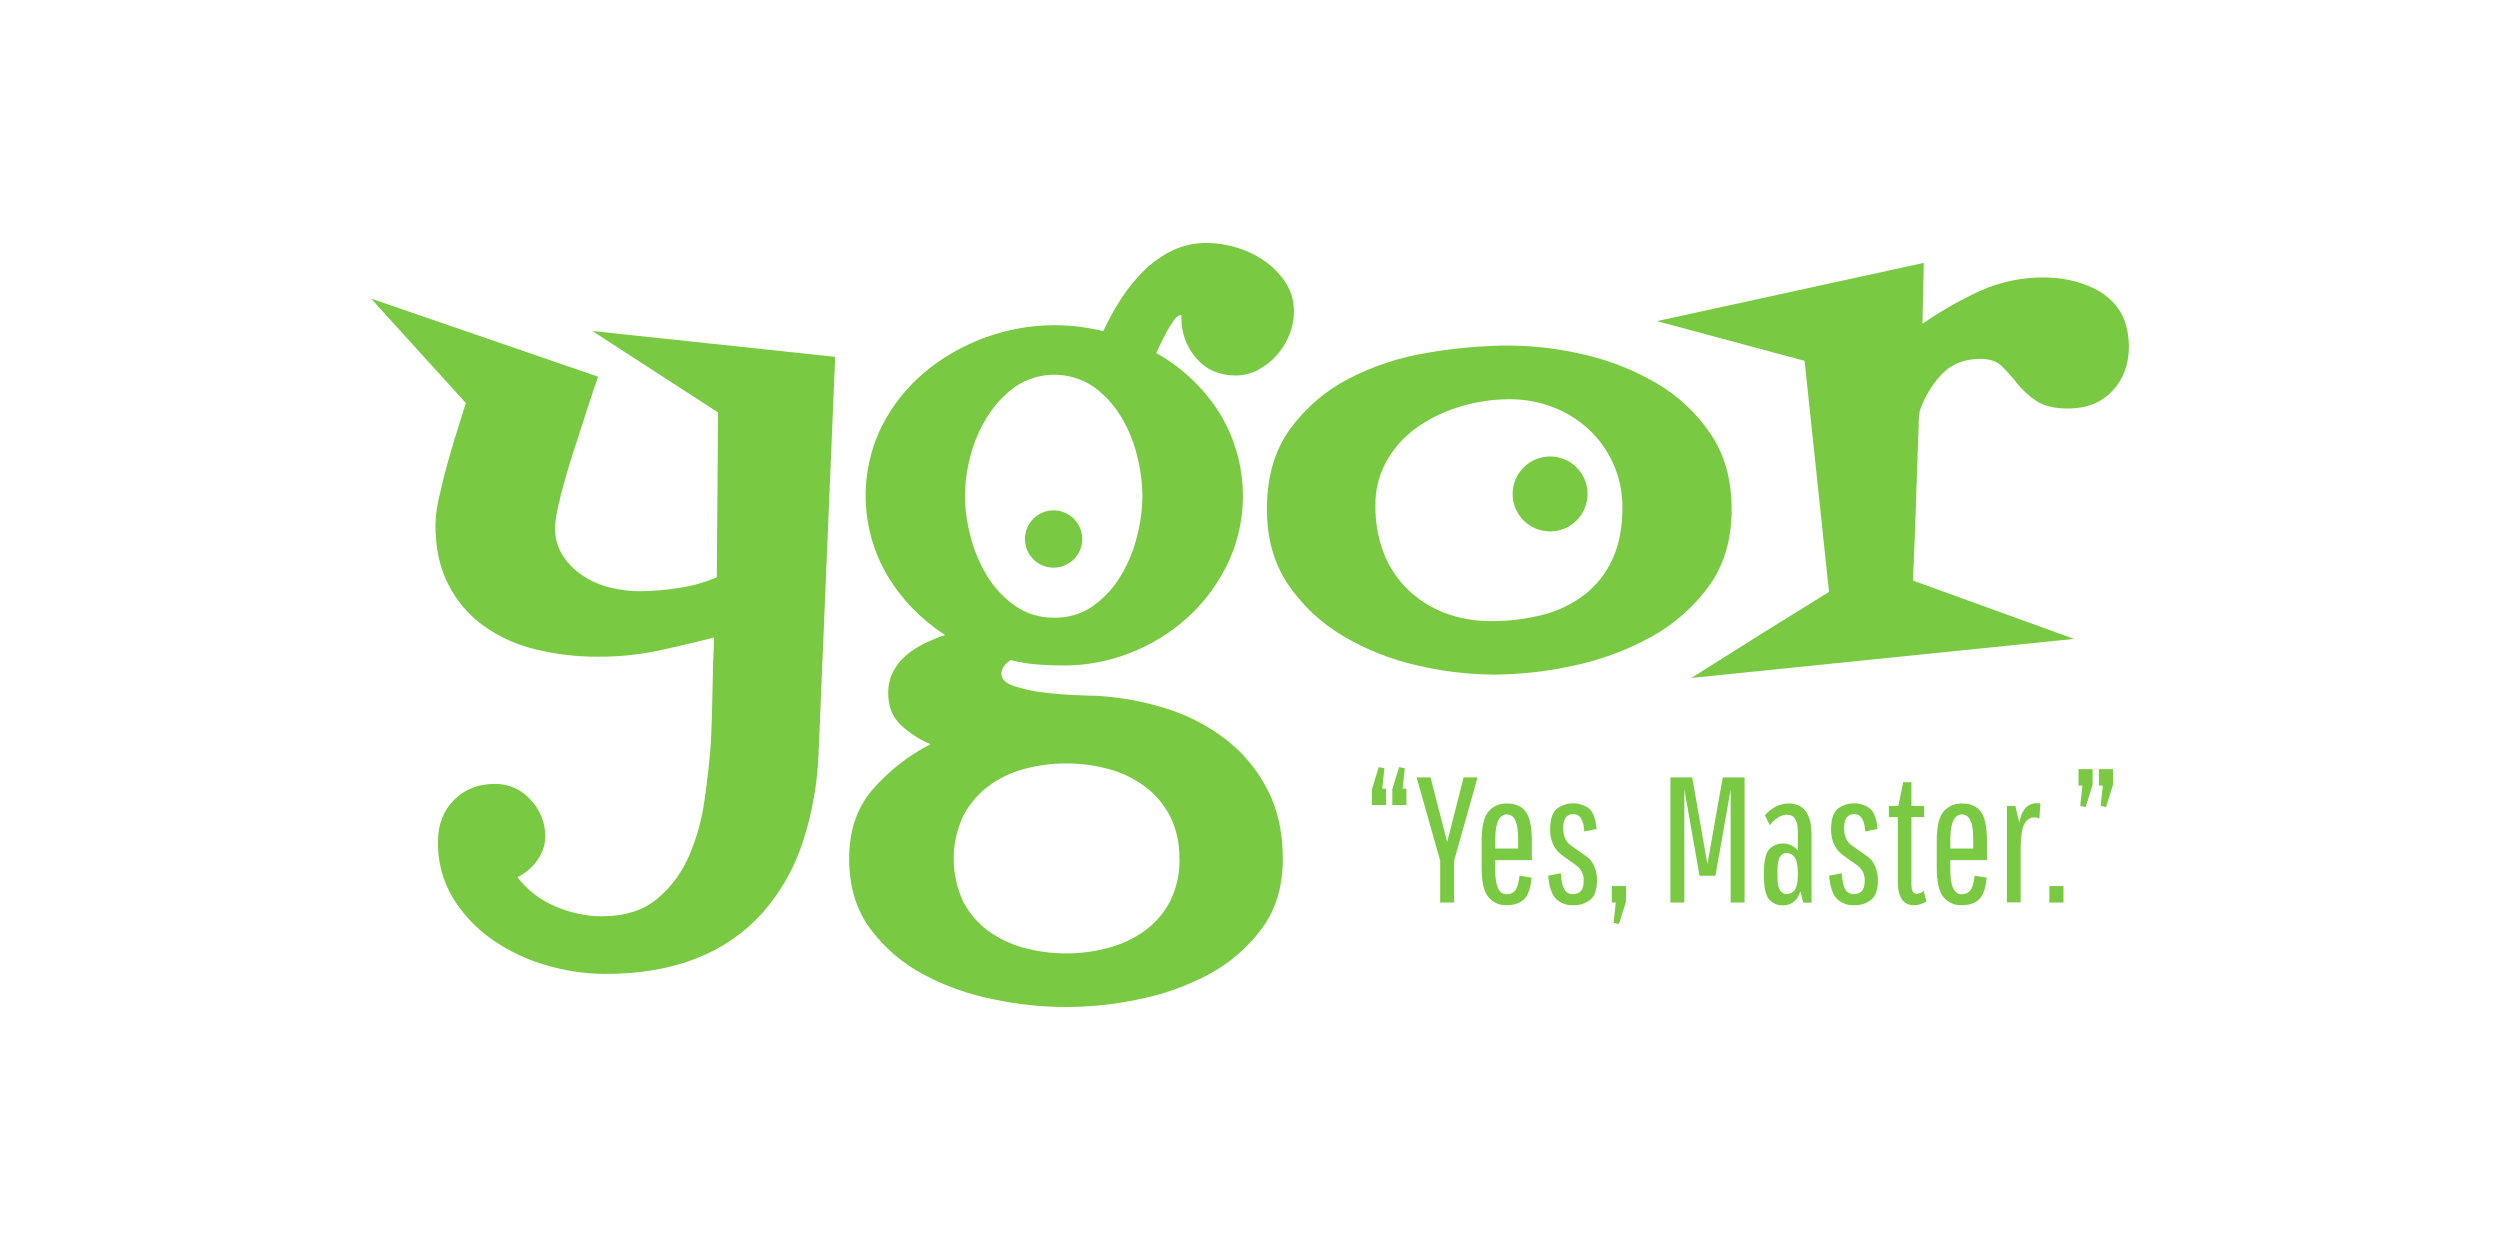
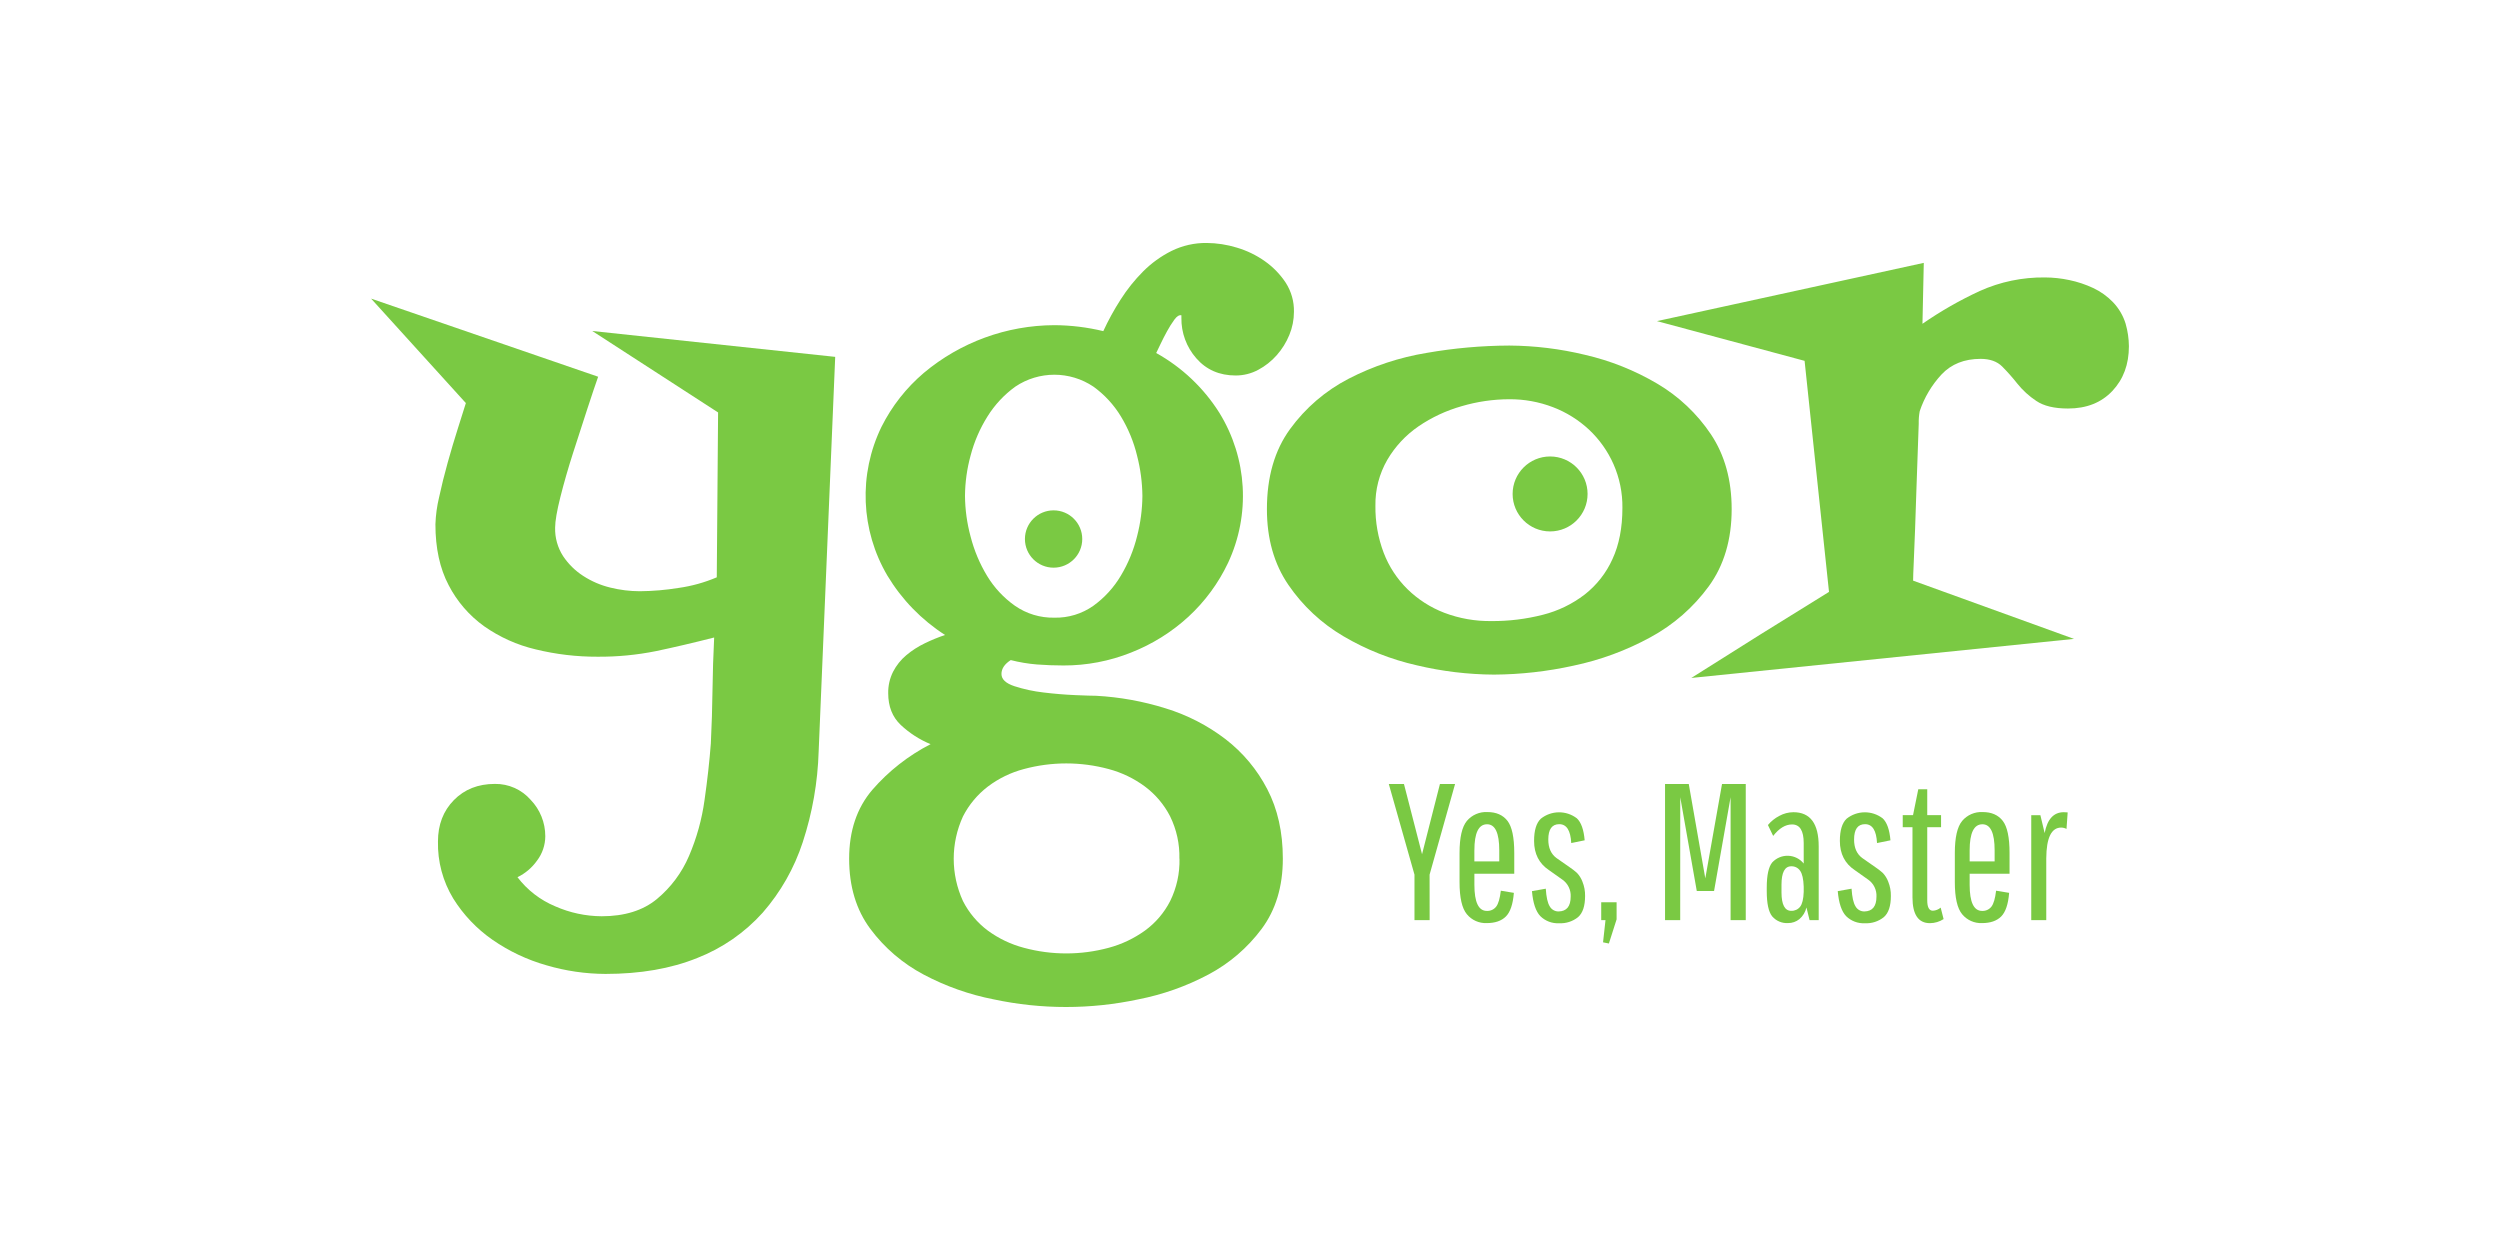
<svg xmlns="http://www.w3.org/2000/svg" viewBox="0 0 1024 512">
  <defs>
-     <style>
-       .a {
-         fill: #7ac943;
-       }
-     </style>
+     <style>.a{fill:#7ac943;}</style>
  </defs>
-   <g>
-     <g>
-       <path class="a" d="M567.72,323v6.74h-5.78v-6.44l2.78-9.08,2.34,0.44L566.18,323h1.54Zm8.35,0v6.74h-5.78v-6.44l2.78-9.08,2.34,0.44L574.53,323h1.54Z" />
-       <path class="a" d="M595.61,369.68H589.9V352.54l-9.66-34.12h5.71l6.81,26.43,6.74-26.43h5.71l-9.59,34.12v17.13Z" />
-       <path class="a" d="M624.31,368.28q-2.49,2.49-7.21,2.49a9.16,9.16,0,0,1-7.47-3.33q-2.75-3.33-2.75-12v-11q0-8.71,2.75-12a9.45,9.45,0,0,1,7.72-3.33q5,0,7.54,3.29t2.56,12.08v7.83h-15v4.17q0,9.81,4.69,9.81a4.18,4.18,0,0,0,3.51-1.61q1.24-1.61,1.76-6l4.91,0.81Q626.8,365.79,624.31,368.28Zm-11.86-24.89v4.17h9.37v-4.17q0-9.81-4.61-9.81T612.45,343.39Z" />
-       <path class="a" d="M648.69,360.82a7.34,7.34,0,0,0-3.07-6.37l-5.05-3.59q-5.64-3.73-5.64-11.06,0-5.93,2.53-8.35a11,11,0,0,1,13.58-.15q2.42,2.27,2.93,8.27l-5.05,1q-0.37-7.1-4.5-7.1t-4.14,5.78q0,4.69,3.07,7l4.83,3.37a25.09,25.09,0,0,1,2.89,2.23,9.86,9.86,0,0,1,2.05,3.29,13.57,13.57,0,0,1,1,5.38q0,5.64-2.64,7.94a10.47,10.47,0,0,1-7.14,2.31,9.33,9.33,0,0,1-7.07-2.67q-2.56-2.67-3.15-9.41l5.2-1q0.29,4.76,1.5,6.66a3.75,3.75,0,0,0,3.33,1.9Q648.69,366.31,648.69,360.82Z" />
-       <path class="a" d="M660.19,369.68v-6.74H666v6.44l-2.86,9.08-2.2-.44,0.88-8.35h-1.61Z" />
-       <path class="a" d="M689.91,369.68H684.2V318.42h8.93l6.22,35.51,6.3-35.51h8.93v51.25h-5.71V323.4l-6.22,35.29h-6.52l-6.22-35.29v46.27Z" />
-       <path class="a" d="M724.54,348a7.82,7.82,0,0,1,11.86.4v-7.69q0-7-4.39-7-3.73,0-7.1,4.32l-2-4.1a14,14,0,0,1,4.28-3.44,11.13,11.13,0,0,1,5.31-1.39q9.52,0,9.52,12.89v27.75H738.6l-1.17-4.76a8.1,8.1,0,0,1-2.67,4.39,6.65,6.65,0,0,1-4.21,1.46,7.28,7.28,0,0,1-6-2.53q-2.05-2.53-2.05-9.48v-1.32Q722.49,350.49,724.54,348Zm7.18,18.19a4,4,0,0,0,3.33-1.54q1.21-1.54,1.35-5.56v-2q-0.15-4.32-1.35-6a3.88,3.88,0,0,0-3.33-1.68q-3.66,0-3.66,7v2.86Q728.06,366.16,731.72,366.16Z" />
-       <path class="a" d="M763.79,360.82a7.34,7.34,0,0,0-3.07-6.37l-5.05-3.59Q750,347.12,750,339.8q0-5.93,2.53-8.35a11,11,0,0,1,13.58-.15q2.42,2.27,2.93,8.27l-5.05,1q-0.37-7.1-4.5-7.1t-4.14,5.78q0,4.69,3.07,7l4.83,3.37a25.09,25.09,0,0,1,2.89,2.23,9.86,9.86,0,0,1,2.05,3.29,13.57,13.57,0,0,1,1,5.38q0,5.64-2.64,7.94a10.47,10.47,0,0,1-7.14,2.31,9.33,9.33,0,0,1-7.07-2.67q-2.56-2.67-3.15-9.41l5.2-1q0.29,4.76,1.5,6.66a3.75,3.75,0,0,0,3.33,1.9Q763.79,366.31,763.79,360.82Z" />
-       <path class="a" d="M773.67,334.68v-4.54h3.88l2-9.74h3.37v9.74h5.2v4.54h-5.2v27.53q0,3.88,2.12,3.88a4.9,4.9,0,0,0,2.93-1.17l1.1,4.32a9.64,9.64,0,0,1-5.13,1.54q-6.59,0-6.59-9.74V334.68h-3.66Z" />
-       <path class="a" d="M810.72,368.28q-2.49,2.49-7.21,2.49a9.16,9.16,0,0,1-7.47-3.33q-2.75-3.33-2.75-12v-11q0-8.71,2.75-12a9.45,9.45,0,0,1,7.72-3.33q5,0,7.54,3.29t2.56,12.08v7.83h-15v4.17q0,9.81,4.69,9.81a4.18,4.18,0,0,0,3.51-1.61q1.24-1.61,1.76-6l4.91,0.81Q813.21,365.79,810.72,368.28Zm-11.86-24.89v4.17h9.37v-4.17q0-9.81-4.61-9.81T798.86,343.39Z" />
-       <path class="a" d="M834.3,329l1.46,0.07-0.44,6.22a4.43,4.43,0,0,0-2-.51q-5.57,0-5.64,11.57v23.28h-5.64V330.14h3.44l1.61,6.74Q828.59,329,834.3,329Z" />
-       <path class="a" d="M839.42,369.68v-6.74h5.78v6.74h-5.78Z" />
-       <path class="a" d="M851.36,321.79v-6.74h5.78v6.44l-2.86,9.08-2.2-.44,0.88-8.35h-1.61Zm8.35,0v-6.74h5.78v6.44l-2.86,9.08-2.2-.44,0.88-8.35H859.7Z" />
-     </g>
-     <g>
-       <path class="a" d="M342.1,146.17L335.32,307.8a131.88,131.88,0,0,1-6.51,37.15,83.09,83.09,0,0,1-16.41,28.88,70.59,70.59,0,0,1-26.85,18.58q-16.14,6.51-37.56,6.51a86.73,86.73,0,0,1-24.14-3.53,74.3,74.3,0,0,1-22.1-10.44A57.61,57.61,0,0,1,185.63,368a43.24,43.24,0,0,1-6.24-23.32q0-10.31,6.51-16.95t16.81-6.64a19.1,19.1,0,0,1,14.64,6.51,21.45,21.45,0,0,1,6,14.92,16.6,16.6,0,0,1-3.39,10,21.13,21.13,0,0,1-8,6.78,37.57,37.57,0,0,0,15.46,11.93,47.84,47.84,0,0,0,19,4.07q14.1,0,22.64-7.05a46.69,46.69,0,0,0,13.15-17.63,88.52,88.52,0,0,0,6.37-22.92q1.76-12.34,2.58-23.19,0.54-11.12.68-21.83t0.68-21.56q-12.75,3.25-23.73,5.56a116.8,116.8,0,0,1-24,2.31,105.16,105.16,0,0,1-25.36-3,61,61,0,0,1-21.15-9.49,47.53,47.53,0,0,1-14.51-16.81q-5.43-10.3-5.42-24.95a55.1,55.1,0,0,1,1.49-11q1.49-6.92,3.53-14.24t4.2-14.1q2.17-6.78,3.25-10.3L152,122.31l93,32q-1.63,4.61-4.47,13.29t-5.83,18q-3,9.36-5.15,17.9t-2.17,12.61a20.53,20.53,0,0,0,3.25,11.66,28.35,28.35,0,0,0,8.27,8.14A35.88,35.88,0,0,0,250,240.68a50.61,50.61,0,0,0,12.07,1.49A105,105,0,0,0,278,240.81a62,62,0,0,0,15.59-4.34l0.54-67.53-51.53-33.36Z" />
-       <path class="a" d="M530,127.73a24.75,24.75,0,0,1-1.9,9.49,29,29,0,0,1-5.15,8.27,27.07,27.07,0,0,1-7.59,6,19.36,19.36,0,0,1-9.22,2.31q-10,0-16.14-7.05a24.47,24.47,0,0,1-6.1-16.54v-1.08c-0.91-.18-1.86.41-2.85,1.76a43.09,43.09,0,0,0-3,4.75q-1.49,2.71-2.71,5.29t-1.76,3.66a71.9,71.9,0,0,1,25.9,24.54,64.78,64.78,0,0,1,3.53,61.42,71.89,71.89,0,0,1-16.27,22.1,75.61,75.61,0,0,1-23.46,14.64,74.15,74.15,0,0,1-27.66,5.29q-5.43,0-10.85-.41A64.18,64.18,0,0,1,414,270.37q-3.8,2.44-3.8,5.69t5.29,5a61.45,61.45,0,0,0,11.93,2.58q6.64,0.81,13,1.08t8.54,0.27a116.21,116.21,0,0,1,28.47,5.15A77.83,77.83,0,0,1,502,302.78a61.52,61.52,0,0,1,17.08,20.47q6.37,12.2,6.37,28.47,0,17.08-8.68,28.75a65.36,65.36,0,0,1-21.83,18.71,103.49,103.49,0,0,1-28.75,10.17,141.64,141.64,0,0,1-59.12,0,103.39,103.39,0,0,1-28.75-10.17,65.28,65.28,0,0,1-21.83-18.71q-8.68-11.66-8.68-28.75t9.49-28.2a80,80,0,0,1,23.86-18.71,40.47,40.47,0,0,1-12.2-7.86q-5.15-4.88-5.15-13a18.89,18.89,0,0,1,2-8.81,21.91,21.91,0,0,1,5.42-6.78,36.26,36.26,0,0,1,7.59-4.88,69.9,69.9,0,0,1,8.27-3.39,74.66,74.66,0,0,1-23.59-24.27,64.51,64.51,0,0,1-2.44-61,70.33,70.33,0,0,1,17.36-22.1,83.67,83.67,0,0,1,53.42-19.53,87,87,0,0,1,20.07,2.44A106.1,106.1,0,0,1,459,122.71a68,68,0,0,1,9.22-11.53,44.62,44.62,0,0,1,11.66-8.41,31.68,31.68,0,0,1,14.37-3.25,43.26,43.26,0,0,1,12.34,1.9A39,39,0,0,1,518.1,107a33.09,33.09,0,0,1,8.54,8.81A21.23,21.23,0,0,1,530,127.73Zm-46.92,224a37.26,37.26,0,0,0-3.8-17.36,35.47,35.47,0,0,0-10.3-12.2A43.94,43.94,0,0,0,454.1,315a66.5,66.5,0,0,0-34.71,0,42.42,42.42,0,0,0-14.78,7.19,36,36,0,0,0-10.17,12.2,41.57,41.57,0,0,0,0,34.71,34.74,34.74,0,0,0,10.17,12.07,44,44,0,0,0,14.78,7.05,66.5,66.5,0,0,0,34.71,0A45.58,45.58,0,0,0,469,381.15a34.22,34.22,0,0,0,10.3-12.07A37.27,37.27,0,0,0,483.12,351.73ZM467.93,203.12a69,69,0,0,0-2.17-16.41,56.85,56.85,0,0,0-6.64-16.14,41.59,41.59,0,0,0-11.25-12.2,28.66,28.66,0,0,0-32,0,43.21,43.21,0,0,0-11.39,12.2,57.42,57.42,0,0,0-6.92,16,64.41,64.41,0,0,0-2.3,16.54,65.9,65.9,0,0,0,2.3,16.68,59.62,59.62,0,0,0,6.78,16.14,40.82,40.82,0,0,0,11.39,12.2A27.26,27.26,0,0,0,431.86,253a26.66,26.66,0,0,0,16-4.88,41,41,0,0,0,11.25-12.34,59,59,0,0,0,6.64-16.14A68.28,68.28,0,0,0,467.93,203.12Z" />
-       <path class="a" d="M709.29,208.54q0,18.71-9.36,31.59A72,72,0,0,1,676.07,261a114.83,114.83,0,0,1-31.59,11.66,155.39,155.39,0,0,1-32.54,3.66,140.13,140.13,0,0,1-31.59-3.8,104.68,104.68,0,0,1-30.1-11.93,70.52,70.52,0,0,1-22.51-21q-8.82-12.88-8.81-31.05,0-19.79,9.49-32.81a68.68,68.68,0,0,1,24-20.61,107.65,107.65,0,0,1,32-10.58,201,201,0,0,1,33.76-3,135.59,135.59,0,0,1,31.05,3.8,104,104,0,0,1,29.56,11.8,68,68,0,0,1,22,20.75Q709.29,190.65,709.29,208.54ZM664.54,208a43.11,43.11,0,0,0-3.66-17.9,43.68,43.68,0,0,0-10-14.1,45.43,45.43,0,0,0-14.78-9.22,49.15,49.15,0,0,0-17.9-3.25,69.43,69.43,0,0,0-19.53,2.85A60.79,60.79,0,0,0,581,174.64a43,43,0,0,0-12.75,13.69,36.38,36.38,0,0,0-4.88,18.85,52.43,52.43,0,0,0,3.39,19.25,41.86,41.86,0,0,0,9.76,14.91A44.17,44.17,0,0,0,591.59,251a52.45,52.45,0,0,0,19.25,3.39A82.59,82.59,0,0,0,632,251.8a47,47,0,0,0,17.08-8.27A38.47,38.47,0,0,0,660.47,229Q664.54,220.21,664.54,208Z" />
-       <path class="a" d="M872,141.83q0,11.12-6.78,18.31t-18.17,7.19q-8.41,0-13-3.12a34,34,0,0,1-7.73-7.05,83.46,83.46,0,0,0-6.24-7.05q-3.12-3.11-8.81-3.12-10,0-16,6.37a41.4,41.4,0,0,0-8.95,15.05,24.71,24.71,0,0,0-.41,5.15q-0.14,4.61-.41,11.66t-0.54,15.46q-0.27,8.41-.54,16t-0.54,13.42q-0.27,5.83-.27,7.73l65.9,23.86-156.75,16q14.1-8.95,28.2-17.76t28.2-17.49l-10-94.64-60.47-16.27,109.29-23.86-0.54,24.95a156.75,156.75,0,0,1,23.46-13.42,63.12,63.12,0,0,1,26.71-5.56,48.86,48.86,0,0,1,10,1.08,44.48,44.48,0,0,1,9.76,3.25,27.48,27.48,0,0,1,8.14,5.83,22.14,22.14,0,0,1,5.15,8.81A34.6,34.6,0,0,1,872,141.83Z" />
-     </g>
-     <circle class="a" cx="431.55" cy="220.78" r="11.74" />
-     <circle class="a" cx="634.92" cy="202.32" r="15.35" />
-   </g>
+   <path class="a" d="M585.58,376.9h-6.21V358.25l-10.52-37.13h6.21l7.41,28.77,7.33-28.77H596l-10.44,37.13Z" />
+   <path class="a" d="M616.81,375.39q-2.71,2.71-7.85,2.71a10,10,0,0,1-8.13-3.63q-3-3.62-3-13.11v-12q0-9.48,3-13.11a10.28,10.28,0,0,1,8.41-3.63q5.42,0,8.21,3.59t2.79,13.15v8.53H603.91v4.54q0,10.68,5.1,10.68a4.55,4.55,0,0,0,3.82-1.75q1.35-1.75,1.91-6.53l5.34.88Q619.52,372.68,616.81,375.39Zm-12.91-27.09v4.54h10.2v-4.54q0-10.68-5-10.68Q603.9,337.62,603.91,348.29Z" />
+   <path class="a" d="M643.35,367.26a8,8,0,0,0-3.35-6.93l-5.5-3.9q-6.14-4.06-6.14-12,0-6.45,2.75-9.08a12,12,0,0,1,14.78-.16q2.63,2.47,3.19,9l-5.5,1.12q-.4-7.73-4.9-7.73t-4.5,6.3q0,5.1,3.35,7.57l5.26,3.67a27.3,27.3,0,0,1,3.15,2.43,10.73,10.73,0,0,1,2.23,3.59,14.77,14.77,0,0,1,1.08,5.86q0,6.14-2.87,8.65a11.39,11.39,0,0,1-7.77,2.51,10.15,10.15,0,0,1-7.69-2.91q-2.79-2.91-3.43-10.24l5.66-1q.32,5.18,1.63,7.25a4.08,4.08,0,0,0,3.63,2.07Q643.35,373.23,643.35,367.26Z" />
+   <path class="a" d="M655.86,376.9v-7.33h6.3v7L659,386.46l-2.39-.48,1-9.08Z" />
+   <path class="a" d="M688.21,376.9H682V321.12h9.72l6.77,38.65,6.85-38.65h9.72V376.9h-6.21V326.54l-6.77,38.41H695l-6.77-38.41Z" />
+   <path class="a" d="M725.89,353.27a8.51,8.51,0,0,1,12.91.44v-8.37q0-7.65-4.78-7.65-4.06,0-7.73,4.7l-2.15-4.46a15.24,15.24,0,0,1,4.66-3.74,12.11,12.11,0,0,1,5.78-1.51q10.36,0,10.36,14v30.2h-3.74l-1.28-5.18A8.81,8.81,0,0,1,737,376.5a7.23,7.23,0,0,1-4.58,1.59,7.92,7.92,0,0,1-6.53-2.75q-2.23-2.75-2.23-10.32v-1.43Q723.66,356,725.89,353.27Zm7.81,19.8a4.36,4.36,0,0,0,3.63-1.67q1.31-1.67,1.47-6.06v-2.15q-.16-4.7-1.47-6.53a4.22,4.22,0,0,0-3.63-1.83q-4,0-4,7.57v3.11Q729.72,373.08,733.7,373.08Z" />
+   <path class="a" d="M768.6,367.26a8,8,0,0,0-3.35-6.93l-5.5-3.9q-6.14-4.06-6.14-12,0-6.45,2.75-9.08a12,12,0,0,1,14.78-.16q2.63,2.47,3.19,9l-5.5,1.12q-.4-7.73-4.9-7.73t-4.5,6.3q0,5.1,3.35,7.57l5.26,3.67a27.3,27.3,0,0,1,3.15,2.43,10.73,10.73,0,0,1,2.23,3.59,14.77,14.77,0,0,1,1.08,5.86q0,6.14-2.87,8.65a11.39,11.39,0,0,1-7.77,2.51,10.15,10.15,0,0,1-7.69-2.91q-2.79-2.91-3.43-10.24l5.66-1q.32,5.18,1.63,7.25a4.08,4.08,0,0,0,3.63,2.07Q768.6,373.23,768.6,367.26Z" />
+   <path class="a" d="M779.36,338.81v-4.94h4.22l2.15-10.6h3.67v10.6h5.66v4.94H789.4v30q0,4.22,2.31,4.22a5.34,5.34,0,0,0,3.19-1.27l1.2,4.7a10.49,10.49,0,0,1-5.58,1.67q-7.17,0-7.17-10.6V338.81Z" />
+   <path class="a" d="M819.68,375.39q-2.71,2.71-7.85,2.71a10,10,0,0,1-8.13-3.63q-3-3.62-3-13.11v-12q0-9.48,3-13.11a10.28,10.28,0,0,1,8.41-3.63q5.42,0,8.21,3.59t2.79,13.15v8.53H806.77v4.54q0,10.68,5.1,10.68a4.55,4.55,0,0,0,3.82-1.75q1.35-1.75,1.91-6.53l5.34.88Q822.39,372.68,819.68,375.39Zm-12.91-27.09v4.54H817v-4.54q0-10.68-5-10.68Q806.77,337.62,806.77,348.29Z" />
+   <path class="a" d="M845.33,332.68l1.59.08-.48,6.77a4.82,4.82,0,0,0-2.15-.56q-6.06,0-6.14,12.59V376.9H832v-43h3.74l1.75,7.33Q839.12,332.68,845.33,332.68Z" />
+   <path class="a" d="M342.1,146.17,335.32,307.8a131.88,131.88,0,0,1-6.51,37.15,83.09,83.09,0,0,1-16.41,28.88,70.59,70.59,0,0,1-26.85,18.58q-16.14,6.51-37.56,6.51a86.73,86.73,0,0,1-24.14-3.53,74.3,74.3,0,0,1-22.1-10.44A57.61,57.61,0,0,1,185.63,368a43.24,43.24,0,0,1-6.24-23.32q0-10.31,6.51-16.95t16.81-6.64a19.1,19.1,0,0,1,14.64,6.51,21.45,21.45,0,0,1,6,14.92,16.6,16.6,0,0,1-3.39,10,21.13,21.13,0,0,1-8,6.78,37.57,37.57,0,0,0,15.46,11.93,47.84,47.84,0,0,0,19,4.07q14.1,0,22.64-7.05a46.69,46.69,0,0,0,13.15-17.63,88.52,88.52,0,0,0,6.37-22.92q1.76-12.34,2.58-23.19.54-11.12.68-21.83t.68-21.56q-12.75,3.25-23.73,5.56a116.8,116.8,0,0,1-24,2.31,105.16,105.16,0,0,1-25.36-3,61,61,0,0,1-21.15-9.49,47.53,47.53,0,0,1-14.51-16.81q-5.43-10.3-5.42-24.95a55.1,55.1,0,0,1,1.49-11q1.49-6.92,3.53-14.24t4.2-14.1q2.17-6.78,3.25-10.3L152,122.31l93,32q-1.63,4.61-4.47,13.29t-5.83,18q-3,9.36-5.15,17.9t-2.17,12.61a20.53,20.53,0,0,0,3.25,11.66,28.35,28.35,0,0,0,8.27,8.14A35.88,35.88,0,0,0,250,240.68a50.61,50.61,0,0,0,12.07,1.49A105,105,0,0,0,278,240.81a62,62,0,0,0,15.59-4.34l.54-67.53-51.53-33.36Z" />
+   <path class="a" d="M530,127.73a24.75,24.75,0,0,1-1.9,9.49,29,29,0,0,1-5.15,8.27,27.07,27.07,0,0,1-7.59,6,19.36,19.36,0,0,1-9.22,2.31q-10,0-16.14-7.05a24.47,24.47,0,0,1-6.1-16.54v-1.08c-.91-.18-1.86.41-2.85,1.76a43.09,43.09,0,0,0-3,4.75q-1.49,2.71-2.71,5.29t-1.76,3.66a71.9,71.9,0,0,1,25.9,24.54,64.78,64.78,0,0,1,3.53,61.42,71.89,71.89,0,0,1-16.27,22.1,75.61,75.61,0,0,1-23.46,14.64,74.15,74.15,0,0,1-27.66,5.29q-5.43,0-10.85-.41A64.18,64.18,0,0,1,414,270.37q-3.8,2.44-3.8,5.69t5.29,5a61.45,61.45,0,0,0,11.93,2.58q6.64.81,13,1.08t8.54.27a116.21,116.21,0,0,1,28.47,5.15A77.83,77.83,0,0,1,502,302.78a61.52,61.52,0,0,1,17.08,20.47q6.37,12.2,6.37,28.47,0,17.08-8.68,28.75a65.36,65.36,0,0,1-21.83,18.71,103.49,103.49,0,0,1-28.75,10.17,141.64,141.64,0,0,1-59.12,0,103.39,103.39,0,0,1-28.75-10.17,65.28,65.28,0,0,1-21.83-18.71q-8.68-11.66-8.68-28.75t9.49-28.2a80,80,0,0,1,23.86-18.71,40.47,40.47,0,0,1-12.2-7.86q-5.15-4.88-5.15-13a18.89,18.89,0,0,1,2-8.81,21.91,21.91,0,0,1,5.42-6.78,36.26,36.26,0,0,1,7.59-4.88,69.9,69.9,0,0,1,8.27-3.39,74.66,74.66,0,0,1-23.59-24.27,64.51,64.51,0,0,1-2.44-61,70.33,70.33,0,0,1,17.36-22.1,83.67,83.67,0,0,1,53.42-19.53,87,87,0,0,1,20.07,2.44A106.1,106.1,0,0,1,459,122.71a68,68,0,0,1,9.22-11.53,44.62,44.62,0,0,1,11.66-8.41,31.68,31.68,0,0,1,14.37-3.25,43.26,43.26,0,0,1,12.34,1.9A39,39,0,0,1,518.1,107a33.09,33.09,0,0,1,8.54,8.81A21.23,21.23,0,0,1,530,127.73Zm-46.92,224a37.26,37.26,0,0,0-3.8-17.36,35.47,35.47,0,0,0-10.3-12.2A43.94,43.94,0,0,0,454.1,315a66.5,66.5,0,0,0-34.71,0,42.42,42.42,0,0,0-14.78,7.19,36,36,0,0,0-10.17,12.2,41.57,41.57,0,0,0,0,34.71,34.74,34.74,0,0,0,10.17,12.07,44,44,0,0,0,14.78,7.05,66.5,66.5,0,0,0,34.71,0A45.58,45.58,0,0,0,469,381.15a34.22,34.22,0,0,0,10.3-12.07A37.27,37.27,0,0,0,483.12,351.73ZM467.93,203.12a69,69,0,0,0-2.17-16.41,56.85,56.85,0,0,0-6.64-16.14,41.59,41.59,0,0,0-11.25-12.2,28.66,28.66,0,0,0-32,0,43.21,43.21,0,0,0-11.39,12.2,57.42,57.42,0,0,0-6.92,16,64.41,64.41,0,0,0-2.3,16.54,65.9,65.9,0,0,0,2.3,16.68,59.62,59.62,0,0,0,6.78,16.14,40.82,40.82,0,0,0,11.39,12.2A27.26,27.26,0,0,0,431.86,253a26.66,26.66,0,0,0,16-4.88,41,41,0,0,0,11.25-12.34,59,59,0,0,0,6.64-16.14A68.28,68.28,0,0,0,467.93,203.12Z" />
+   <path class="a" d="M709.29,208.54q0,18.71-9.36,31.59A72,72,0,0,1,676.07,261a114.83,114.83,0,0,1-31.59,11.66,155.39,155.39,0,0,1-32.54,3.66,140.13,140.13,0,0,1-31.59-3.8,104.68,104.68,0,0,1-30.1-11.93,70.52,70.52,0,0,1-22.51-21q-8.82-12.88-8.81-31.05,0-19.79,9.49-32.81a68.68,68.68,0,0,1,24-20.61,107.65,107.65,0,0,1,32-10.58,201,201,0,0,1,33.76-3,135.59,135.59,0,0,1,31.05,3.8,104,104,0,0,1,29.56,11.8,68,68,0,0,1,22,20.75Q709.29,190.65,709.29,208.54ZM664.54,208a43.11,43.11,0,0,0-3.66-17.9,43.68,43.68,0,0,0-10-14.1,45.43,45.43,0,0,0-14.78-9.22,49.15,49.15,0,0,0-17.9-3.25,69.43,69.43,0,0,0-19.53,2.85A60.79,60.79,0,0,0,581,174.64a43,43,0,0,0-12.75,13.69,36.38,36.38,0,0,0-4.88,18.85,52.43,52.43,0,0,0,3.39,19.25,41.86,41.86,0,0,0,9.76,14.91A44.17,44.17,0,0,0,591.59,251a52.45,52.45,0,0,0,19.25,3.39A82.59,82.59,0,0,0,632,251.8a47,47,0,0,0,17.08-8.27A38.47,38.47,0,0,0,660.47,229Q664.54,220.21,664.54,208Z" />
+   <path class="a" d="M872,141.83q0,11.12-6.78,18.31t-18.17,7.19q-8.41,0-13-3.12a34,34,0,0,1-7.73-7.05,83.46,83.46,0,0,0-6.24-7.05q-3.12-3.11-8.81-3.12-10,0-16,6.37a41.4,41.4,0,0,0-8.95,15.05,24.71,24.71,0,0,0-.41,5.15q-.14,4.61-.41,11.66t-.54,15.46q-.27,8.41-.54,16t-.54,13.42q-.27,5.83-.27,7.73l65.9,23.86-156.75,16q14.1-8.95,28.2-17.76t28.2-17.49l-10-94.64-60.47-16.27,109.29-23.86-.54,24.95a156.75,156.75,0,0,1,23.46-13.42,63.12,63.12,0,0,1,26.71-5.56,48.86,48.86,0,0,1,10,1.08,44.48,44.48,0,0,1,9.76,3.25,27.48,27.48,0,0,1,8.14,5.83,22.14,22.14,0,0,1,5.15,8.81A34.6,34.6,0,0,1,872,141.83Z" />
+   <circle class="a" cx="431.55" cy="220.78" r="11.74" />
+   <circle class="a" cx="634.92" cy="202.32" r="15.35" />
</svg>
